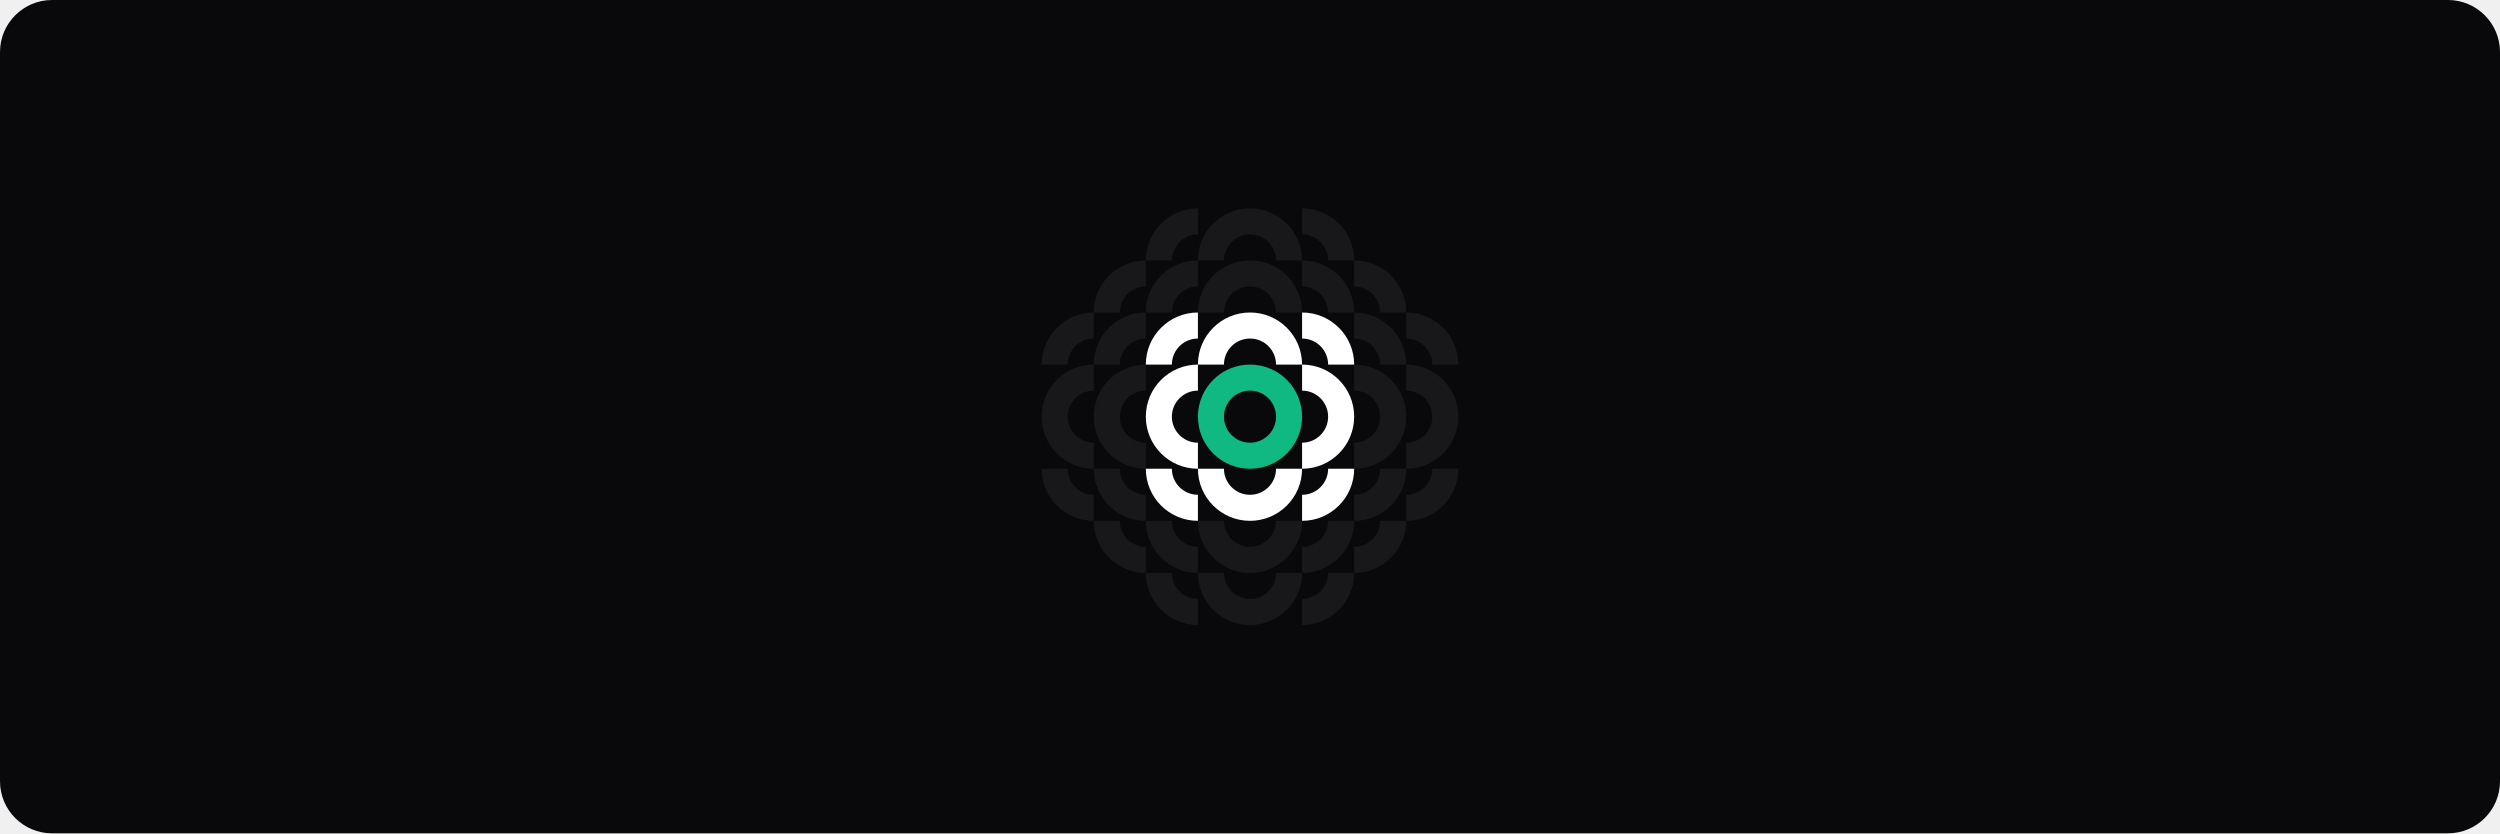
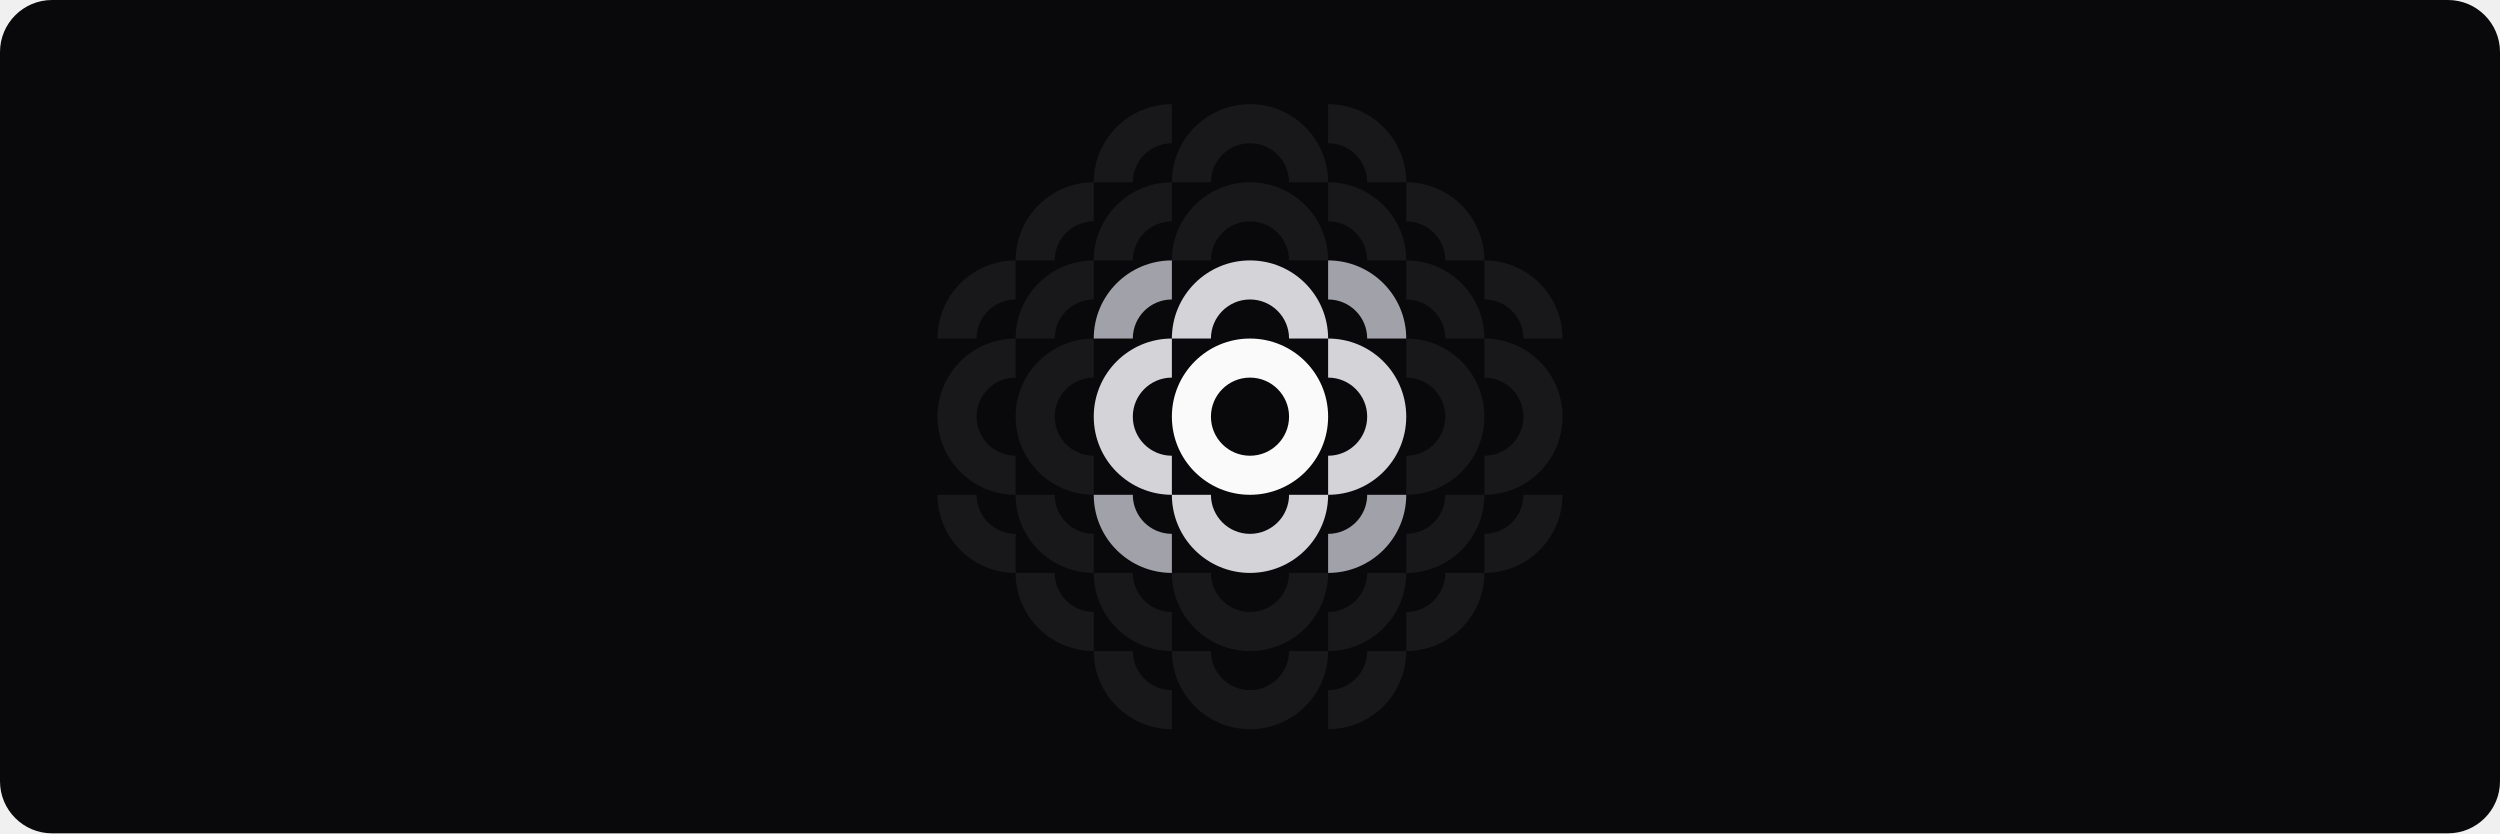
<svg xmlns="http://www.w3.org/2000/svg" width="1200" height="400" viewBox="0 0 1200 400" fill="none">
  <rect width="1200" height="400" rx="25" fill="#09090B" />
-   <path fill-rule="evenodd" clip-rule="evenodd" d="M600 225C613.807 225 625 213.807 625 200C625 186.193 613.807 175 600 175C586.193 175 575 186.193 575 200C575 213.807 586.193 225 600 225ZM600 212.5C606.903 212.5 612.5 206.904 612.5 200C612.5 193.096 606.903 187.5 600 187.5C593.096 187.5 587.5 193.096 587.5 200C587.5 206.904 593.096 212.5 600 212.5Z" fill="#10B981" />
-   <path d="M575 175C561.193 175 550 186.193 550 200C550 213.807 561.193 225 575 225L575 212.5C568.096 212.5 562.5 206.904 562.5 200C562.5 193.096 568.096 187.5 575 187.5L575 175Z" fill="white" />
-   <path d="M625 175C625 161.193 613.807 150 600 150C586.193 150 575 161.193 575 175L587.5 175C587.5 168.096 593.096 162.5 600 162.5C606.904 162.5 612.5 168.096 612.5 175L625 175Z" fill="white" />
-   <path d="M625 225C638.807 225 650 213.807 650 200C650 186.193 638.807 175 625 175L625 187.5C631.903 187.5 637.5 193.096 637.5 200C637.5 206.904 631.903 212.5 625 212.5L625 225Z" fill="white" />
-   <path d="M575 225C575 238.807 586.193 250 600 250C613.807 250 625 238.807 625 225H612.5C612.5 231.904 606.904 237.5 600 237.5C593.096 237.5 587.5 231.904 587.5 225H575Z" fill="white" />
-   <path d="M562.5 175C562.5 168.096 568.096 162.5 575 162.5L575 150C561.193 150 550 161.193 550 175L562.5 175Z" fill="white" />
-   <path d="M625 162.5C631.904 162.5 637.5 168.096 637.5 175L650 175C650 161.193 638.807 150 625 150L625 162.5Z" fill="white" />
-   <path d="M637.5 225C637.5 231.904 631.904 237.5 625 237.5L625 250C638.807 250 650 238.807 650 225L637.5 225Z" fill="white" />
-   <path d="M575 237.5C568.096 237.5 562.5 231.904 562.5 225H550C550 238.807 561.193 250 575 250V237.5Z" fill="white" />
-   <path d="M662.5 225C662.5 231.904 656.904 237.5 650 237.5L650 250C663.807 250 675 238.807 675 225L662.5 225Z" fill="#18181B" />
-   <path d="M637.5 250C637.5 256.904 631.904 262.5 625 262.5L625 275C638.807 275 650 263.807 650 250L637.5 250Z" fill="#18181B" />
-   <path d="M550 237.5C543.096 237.5 537.5 231.904 537.5 225H525C525 238.807 536.193 250 550 250V237.5Z" fill="#18181B" />
-   <path d="M575 262.5C568.096 262.5 562.5 256.904 562.5 250H550C550 263.807 561.193 275 575 275V262.5Z" fill="#18181B" />
-   <path d="M575 287.5C568.096 287.5 562.5 281.904 562.5 275H550C550 288.807 561.193 300 575 300V287.5Z" fill="#18181B" />
-   <path d="M550 262.5C543.096 262.5 537.5 256.904 537.5 250H525C525 263.807 536.193 275 550 275V262.5Z" fill="#18181B" />
-   <path d="M525 237.5C518.096 237.5 512.5 231.904 512.5 225H500C500 238.807 511.193 250 525 250V237.5Z" fill="#18181B" />
-   <path d="M562.5 150C562.5 143.096 568.096 137.5 575 137.5L575 125C561.193 125 550 136.193 550 150L562.5 150Z" fill="#18181B" />
-   <path d="M537.5 175C537.5 168.096 543.096 162.5 550 162.5L550 150C536.193 150 525 161.193 525 175L537.5 175Z" fill="#18181B" />
-   <path d="M512.5 175C512.5 168.096 518.096 162.5 525 162.5L525 150C511.193 150 500 161.193 500 175L512.5 175Z" fill="#18181B" />
-   <path d="M537.5 150C537.5 143.096 543.096 137.5 550 137.5L550 125C536.193 125 525 136.193 525 150L537.5 150Z" fill="#18181B" />
-   <path d="M562.5 125C562.5 118.096 568.096 112.5 575 112.5L575 100C561.193 100 550 111.193 550 125L562.5 125Z" fill="#18181B" />
-   <path d="M650 162.5C656.904 162.5 662.5 168.096 662.5 175L675 175C675 161.193 663.807 150 650 150L650 162.5Z" fill="#18181B" />
-   <path d="M625 137.5C631.904 137.5 637.5 143.096 637.5 150L650 150C650 136.193 638.807 125 625 125L625 137.5Z" fill="#18181B" />
-   <path d="M625 112.5C631.904 112.5 637.5 118.096 637.5 125L650 125C650 111.193 638.807 100 625 100L625 112.5Z" fill="#18181B" />
-   <path d="M650 137.5C656.904 137.5 662.5 143.096 662.5 150L675 150C675 136.193 663.807 125 650 125L650 137.5Z" fill="#18181B" />
-   <path d="M675 162.5C681.904 162.5 687.5 168.096 687.5 175L700 175C700 161.193 688.807 150 675 150L675 162.5Z" fill="#18181B" />
-   <path d="M662.5 250C662.5 256.904 656.904 262.5 650 262.5L650 275C663.807 275 675 263.807 675 250L662.5 250Z" fill="#18181B" />
-   <path d="M687.5 225C687.5 231.904 681.904 237.5 675 237.5L675 250C688.807 250 700 238.807 700 225L687.5 225Z" fill="#18181B" />
-   <path d="M637.5 275C637.5 281.904 631.904 287.5 625 287.5L625 300C638.807 300 650 288.807 650 275L637.5 275Z" fill="#18181B" />
-   <path d="M550 175C536.193 175 525 186.193 525 200C525 213.807 536.193 225 550 225L550 212.5C543.096 212.5 537.5 206.904 537.5 200C537.5 193.096 543.096 187.5 550 187.5L550 175Z" fill="#18181B" />
-   <path d="M525 175C511.193 175 500 186.193 500 200C500 213.807 511.193 225 525 225L525 212.5C518.096 212.5 512.5 206.904 512.5 200C512.5 193.096 518.096 187.5 525 187.5L525 175Z" fill="#18181B" />
-   <path d="M625 150C625 136.193 613.807 125 600 125C586.193 125 575 136.193 575 150L587.5 150C587.5 143.096 593.096 137.5 600 137.5C606.904 137.5 612.5 143.096 612.5 150L625 150Z" fill="#18181B" />
-   <path d="M625 125C625 111.193 613.807 100 600 100C586.193 100 575 111.193 575 125L587.5 125C587.5 118.096 593.096 112.5 600 112.5C606.904 112.5 612.5 118.096 612.5 125L625 125Z" fill="#18181B" />
-   <path d="M650 225C663.807 225 675 213.807 675 200C675 186.193 663.807 175 650 175L650 187.5C656.904 187.5 662.5 193.096 662.5 200C662.5 206.904 656.904 212.5 650 212.5L650 225Z" fill="#18181B" />
-   <path d="M675 225C688.807 225 700 213.807 700 200C700 186.193 688.807 175 675 175L675 187.5C681.904 187.5 687.5 193.096 687.5 200C687.5 206.904 681.904 212.5 675 212.5L675 225Z" fill="#18181B" />
-   <path d="M575 250C575 263.807 586.193 275 600 275C613.807 275 625 263.807 625 250H612.5C612.5 256.904 606.904 262.5 600 262.5C593.096 262.5 587.5 256.904 587.5 250H575Z" fill="#18181B" />
-   <path d="M575 275C575 288.807 586.193 300 600 300C613.807 300 625 288.807 625 275H612.5C612.5 281.904 606.904 287.5 600 287.5C593.096 287.5 587.5 281.904 587.5 275H575Z" fill="#18181B" />
+   <path fill-rule="evenodd" clip-rule="evenodd" d="M600 237.5C620.711 237.5 637.5 220.711 637.5 200C637.5 179.289 620.711 162.5 600 162.5C579.289 162.5 562.5 179.289 562.5 200C562.5 220.711 579.289 237.5 600 237.5ZM600 218.75C610.355 218.75 618.75 210.355 618.75 200C618.75 189.645 610.355 181.25 600 181.25C589.645 181.25 581.25 189.645 581.25 200C581.25 210.355 589.645 218.75 600 218.75Z" fill="#FAFAFA" />
+   <path d="M562.5 162.5C541.789 162.5 525 179.289 525 200C525 220.711 541.789 237.5 562.5 237.5L562.5 218.75C552.145 218.75 543.75 210.355 543.75 200C543.75 189.645 552.145 181.25 562.5 181.25L562.5 162.5Z" fill="#D4D4D8" />
+   <path d="M637.5 162.5C637.5 141.789 620.711 125 600 125C579.289 125 562.5 141.789 562.5 162.5L581.25 162.5C581.25 152.145 589.645 143.75 600 143.75C610.355 143.75 618.75 152.145 618.75 162.5L637.5 162.5Z" fill="#D4D4D8" />
+   <path d="M637.5 237.5C658.211 237.5 675 220.711 675 200C675 179.289 658.211 162.5 637.5 162.5L637.5 181.25C647.855 181.25 656.25 189.645 656.25 200C656.25 210.355 647.855 218.75 637.5 218.75L637.5 237.5Z" fill="#D4D4D8" />
+   <path d="M562.5 237.5C562.5 258.211 579.289 275 600 275C620.711 275 637.5 258.211 637.5 237.5H618.75C618.75 247.855 610.355 256.25 600 256.25C589.645 256.25 581.25 247.855 581.25 237.5H562.5Z" fill="#D4D4D8" />
+   <path d="M543.75 162.5C543.75 152.145 552.145 143.75 562.5 143.75L562.5 125C541.789 125 525 141.789 525 162.5L543.75 162.5Z" fill="#A1A1AA" />
+   <path d="M637.5 143.75C647.855 143.75 656.25 152.145 656.25 162.5L675 162.5C675 141.789 658.211 125 637.5 125L637.5 143.75Z" fill="#A1A1AA" />
+   <path d="M656.25 237.5C656.25 247.855 647.855 256.25 637.5 256.25L637.5 275C658.211 275 675 258.211 675 237.5L656.25 237.5Z" fill="#A1A1AA" />
+   <path d="M562.5 256.25C552.145 256.25 543.75 247.855 543.75 237.5H525C525 258.211 541.789 275 562.5 275V256.25Z" fill="#A1A1AA" />
+   <path d="M693.75 237.5C693.75 247.855 685.355 256.25 675 256.25L675 275C695.711 275 712.5 258.211 712.5 237.5L693.75 237.5Z" fill="#18181B" />
+   <path d="M656.25 275C656.25 285.355 647.855 293.75 637.5 293.75L637.5 312.5C658.211 312.5 675 295.711 675 275L656.25 275Z" fill="#18181B" />
+   <path d="M525 256.25C514.645 256.25 506.25 247.855 506.25 237.5H487.5C487.5 258.211 504.289 275 525 275V256.25Z" fill="#18181B" />
+   <path d="M562.5 293.75C552.145 293.75 543.75 285.355 543.75 275H525C525 295.711 541.789 312.5 562.5 312.5V293.75Z" fill="#18181B" />
+   <path d="M562.5 331.25C552.145 331.25 543.75 322.855 543.75 312.5H525C525 333.211 541.789 350 562.5 350V331.25Z" fill="#18181B" />
+   <path d="M525 293.75C514.645 293.75 506.25 285.355 506.25 275H487.5C487.5 295.711 504.289 312.5 525 312.5V293.75Z" fill="#18181B" />
+   <path d="M487.5 256.25C477.145 256.25 468.75 247.855 468.75 237.5H450C450 258.211 466.789 275 487.5 275V256.25Z" fill="#18181B" />
+   <path d="M543.75 125C543.75 114.645 552.145 106.25 562.5 106.25L562.5 87.5C541.789 87.5 525 104.289 525 125L543.75 125Z" fill="#18181B" />
+   <path d="M506.25 162.5C506.25 152.145 514.645 143.75 525 143.75L525 125C504.289 125 487.5 141.789 487.5 162.5L506.25 162.5Z" fill="#18181B" />
+   <path d="M468.75 162.5C468.75 152.145 477.145 143.75 487.5 143.75L487.5 125C466.789 125 450 141.789 450 162.5L468.75 162.5Z" fill="#18181B" />
+   <path d="M506.25 125C506.25 114.645 514.645 106.25 525 106.25L525 87.5C504.289 87.5 487.5 104.289 487.5 125L506.25 125Z" fill="#18181B" />
+   <path d="M543.75 87.5C543.75 77.145 552.145 68.75 562.5 68.75L562.5 50C541.789 50 525 66.789 525 87.5L543.75 87.5Z" fill="#18181B" />
+   <path d="M675 143.75C685.355 143.75 693.75 152.145 693.75 162.5L712.5 162.5C712.5 141.789 695.711 125 675 125L675 143.75Z" fill="#18181B" />
+   <path d="M637.5 106.25C647.855 106.25 656.25 114.645 656.25 125L675 125C675 104.289 658.211 87.5 637.5 87.5L637.5 106.25Z" fill="#18181B" />
+   <path d="M637.5 68.75C647.855 68.75 656.25 77.145 656.25 87.5L675 87.5C675 66.789 658.211 50 637.5 50L637.5 68.75Z" fill="#18181B" />
+   <path d="M675 106.25C685.355 106.25 693.75 114.645 693.75 125L712.5 125C712.5 104.289 695.711 87.5 675 87.5L675 106.25Z" fill="#18181B" />
+   <path d="M712.5 143.75C722.855 143.75 731.25 152.145 731.25 162.5L750 162.5C750 141.789 733.211 125 712.5 125L712.5 143.75Z" fill="#18181B" />
+   <path d="M693.75 275C693.75 285.355 685.355 293.75 675 293.75L675 312.5C695.711 312.5 712.5 295.711 712.5 275L693.75 275Z" fill="#18181B" />
+   <path d="M731.25 237.5C731.25 247.855 722.855 256.25 712.5 256.25L712.5 275C733.211 275 750 258.211 750 237.5L731.25 237.5Z" fill="#18181B" />
+   <path d="M656.25 312.5C656.25 322.855 647.855 331.25 637.5 331.25L637.5 350C658.211 350 675 333.211 675 312.5L656.25 312.5Z" fill="#18181B" />
+   <path d="M525 162.5C504.289 162.5 487.5 179.289 487.5 200C487.5 220.711 504.289 237.5 525 237.5L525 218.75C514.645 218.75 506.25 210.355 506.25 200C506.25 189.645 514.645 181.25 525 181.25L525 162.5Z" fill="#18181B" />
+   <path d="M487.5 162.5C466.789 162.5 450 179.289 450 200C450 220.711 466.789 237.5 487.5 237.5L487.5 218.75C477.145 218.75 468.75 210.355 468.75 200C468.75 189.645 477.145 181.25 487.5 181.25L487.5 162.5Z" fill="#18181B" />
+   <path d="M637.5 125C637.5 104.289 620.711 87.5 600 87.5C579.289 87.5 562.5 104.289 562.5 125L581.25 125C581.25 114.645 589.645 106.25 600 106.25C610.355 106.25 618.75 114.645 618.75 125L637.5 125Z" fill="#18181B" />
+   <path d="M637.5 87.5C637.5 66.789 620.711 50 600 50C579.289 50 562.5 66.789 562.5 87.5L581.25 87.5C581.25 77.145 589.645 68.75 600 68.75C610.355 68.75 618.75 77.145 618.75 87.5L637.5 87.5Z" fill="#18181B" />
+   <path d="M675 237.5C695.711 237.5 712.5 220.711 712.5 200C712.5 179.289 695.711 162.5 675 162.5L675 181.25C685.355 181.25 693.75 189.645 693.75 200C693.75 210.355 685.355 218.75 675 218.75L675 237.5Z" fill="#18181B" />
+   <path d="M712.5 237.5C733.211 237.5 750 220.711 750 200C750 179.289 733.211 162.5 712.5 162.5L712.5 181.25C722.855 181.25 731.25 189.645 731.25 200C731.25 210.355 722.855 218.75 712.5 218.75L712.5 237.5Z" fill="#18181B" />
+   <path d="M562.5 275C562.5 295.711 579.289 312.5 600 312.5C620.711 312.5 637.5 295.711 637.5 275H618.75C618.75 285.355 610.355 293.75 600 293.75C589.645 293.75 581.25 285.355 581.25 275H562.5Z" fill="#18181B" />
+   <path d="M562.5 312.5C562.5 333.211 579.289 350 600 350C620.711 350 637.5 333.211 637.5 312.5H618.75C618.75 322.855 610.355 331.25 600 331.25C589.645 331.25 581.25 322.855 581.25 312.5H562.5Z" fill="#18181B" />
</svg>
